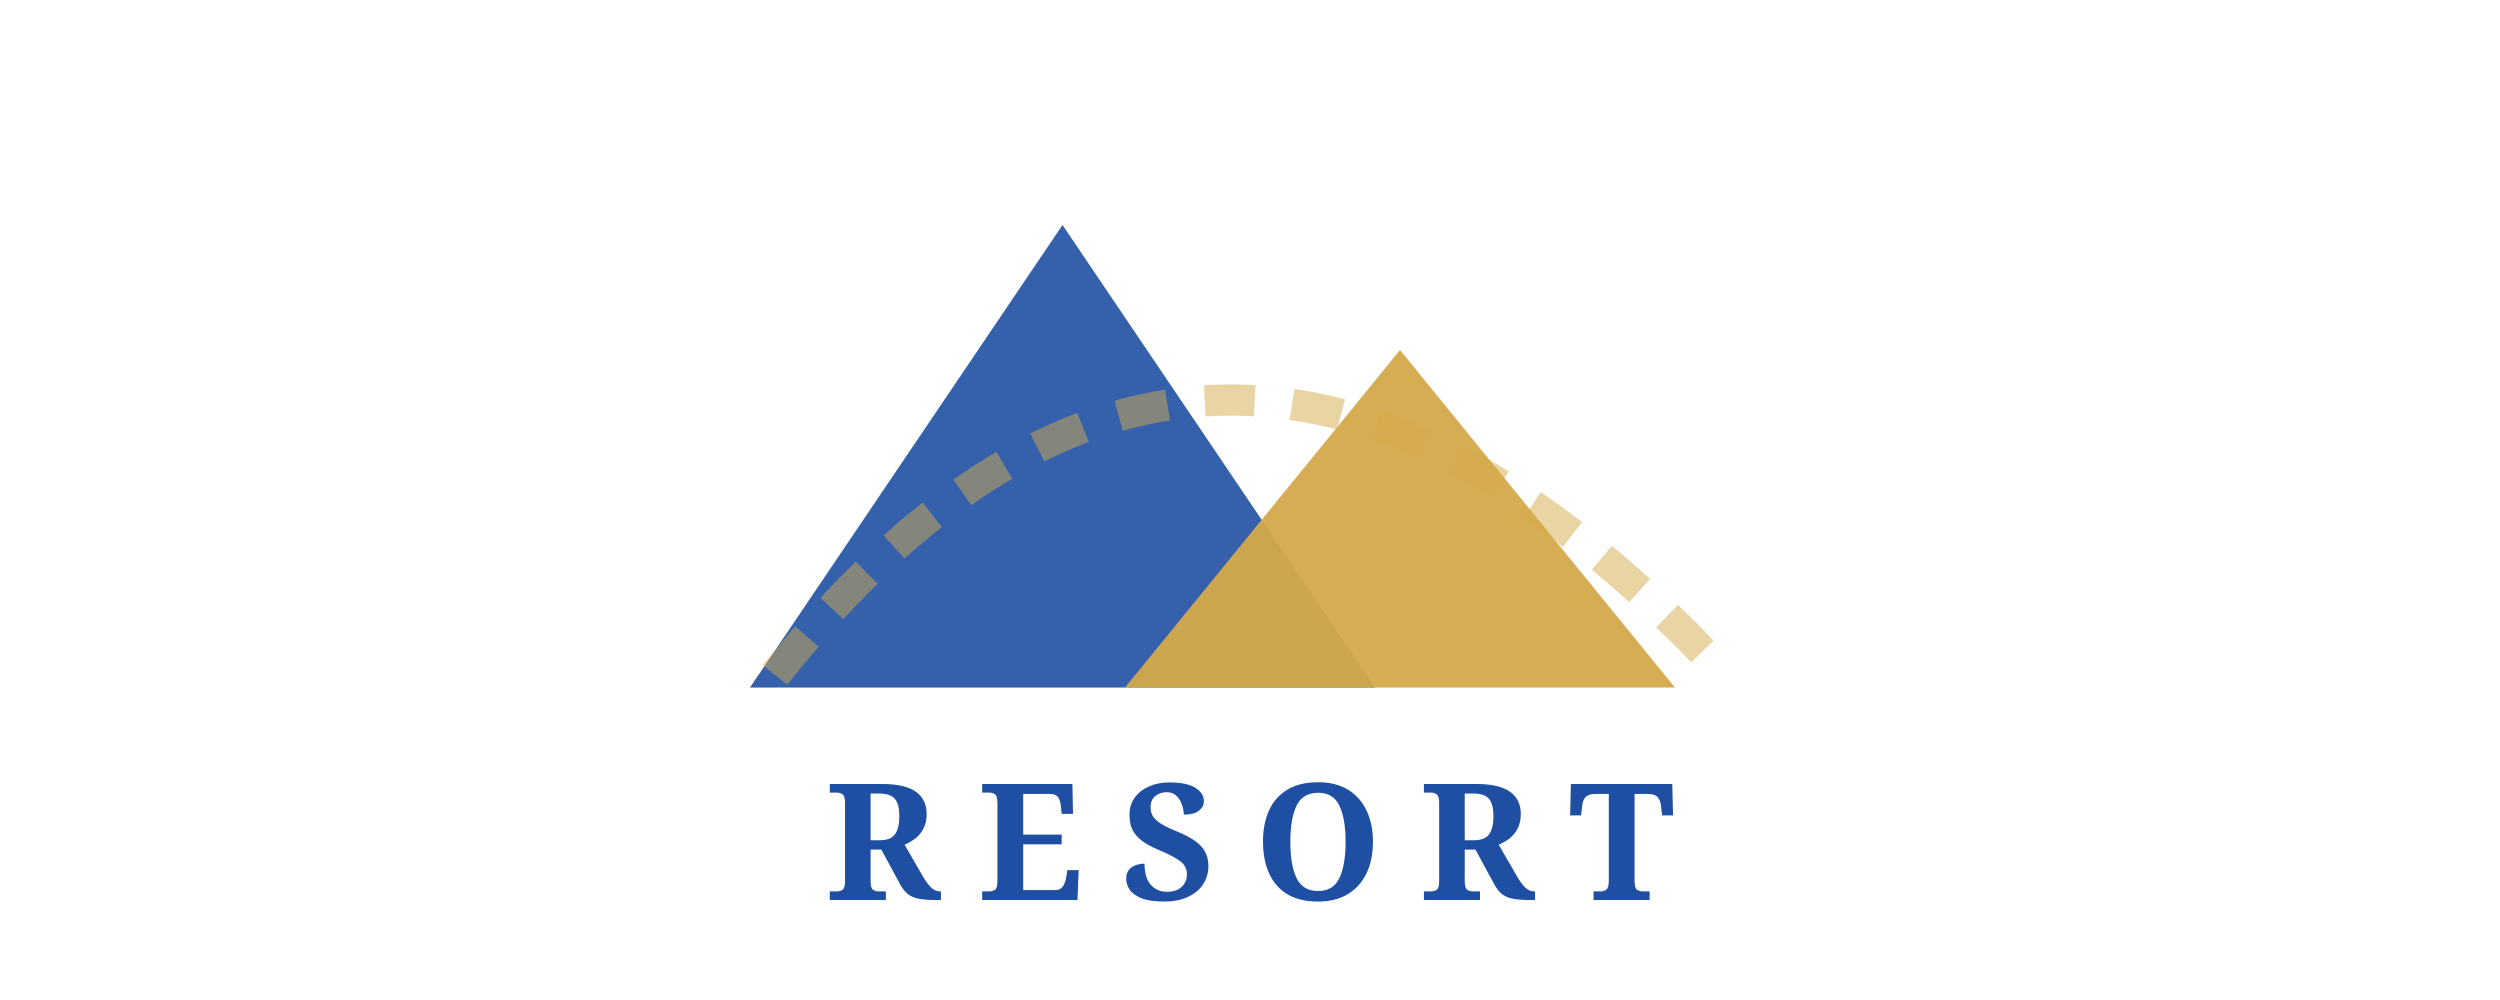
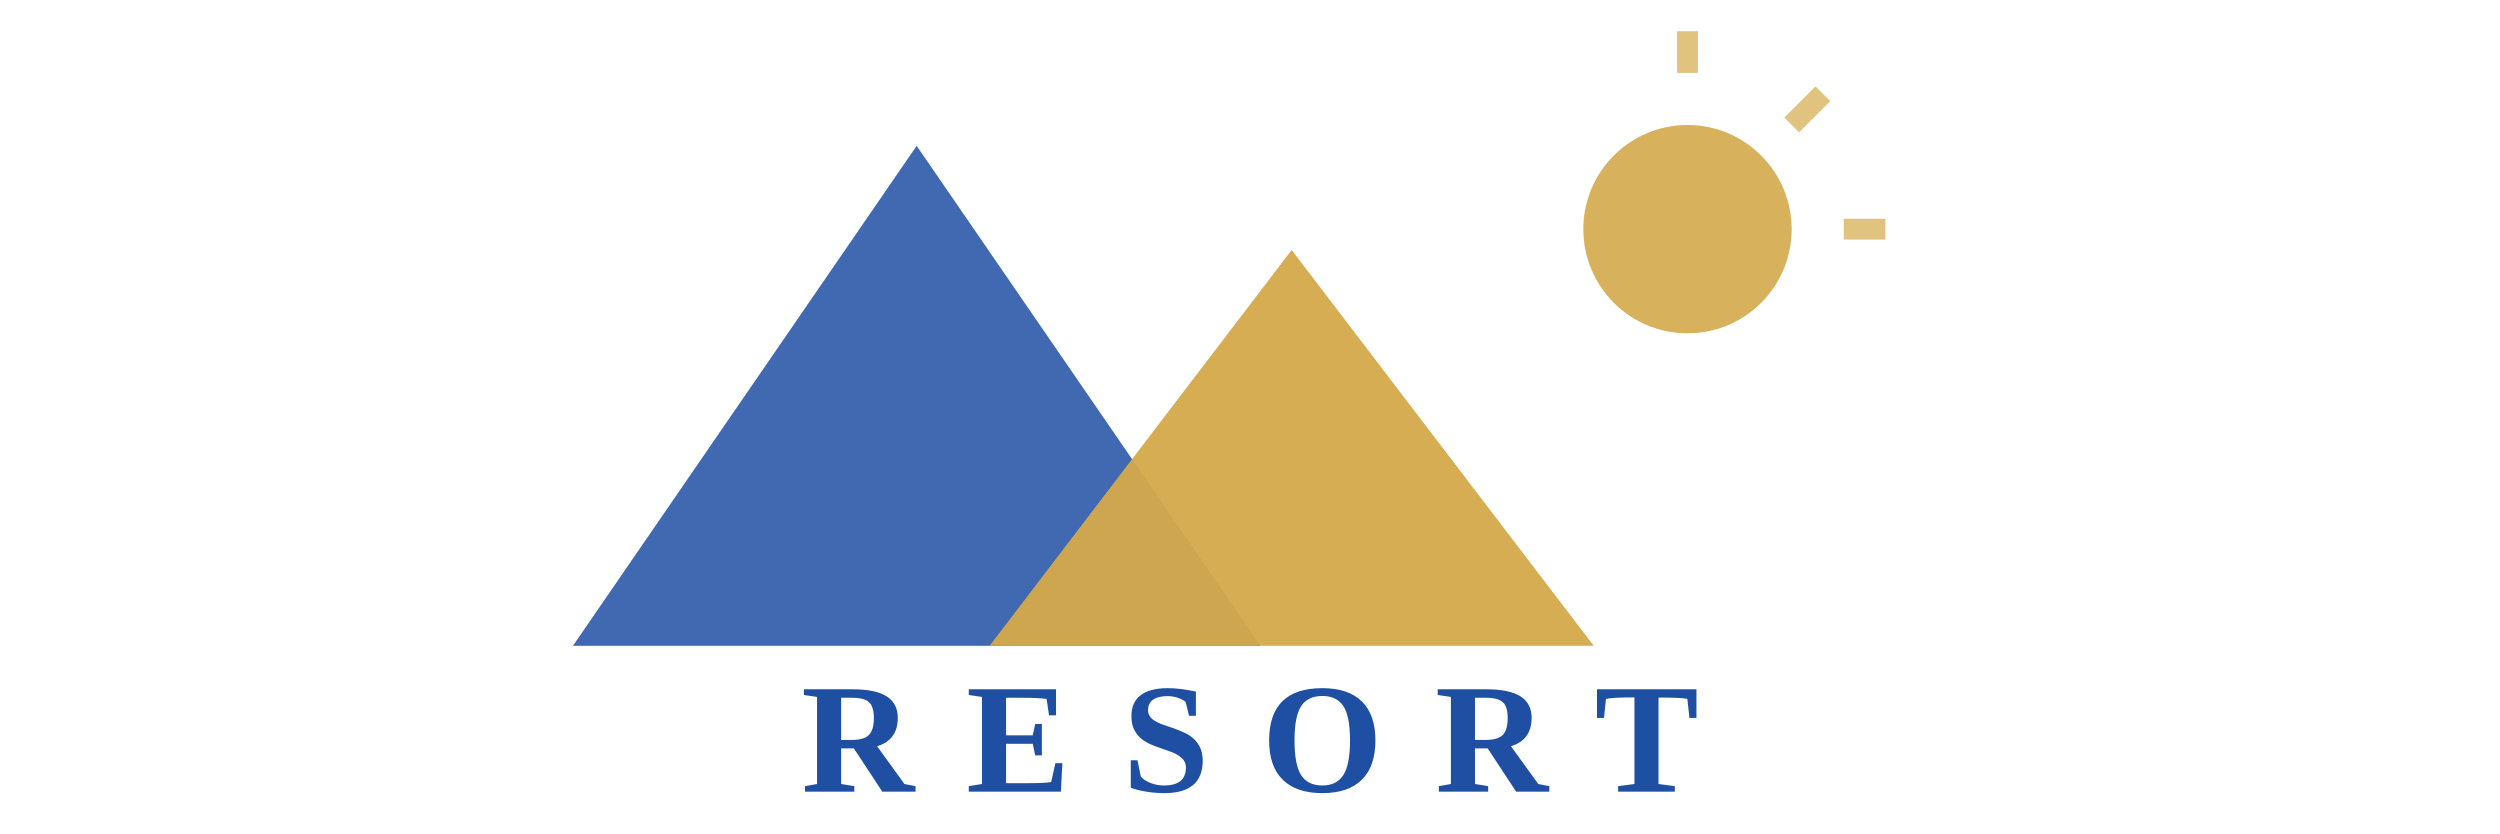
- <svg xmlns="http://www.w3.org/2000/svg" viewBox="0 0 200 80" width="200" height="80">
-   <polygon points="60,55 85,18 110,55" fill="#1e4fa3" opacity="0.9" />
-   <polygon points="90,55 112,28 134,55" fill="#d4a94a" opacity="0.95" />
-   <path d="M 62 54 Q 97 10 138 54" fill="none" stroke="#d4a94a" stroke-width="2.5" opacity="0.5" stroke-dasharray="4 3" />
-   <text x="100" y="72" text-anchor="middle" font-family="Georgia, serif" font-size="13" font-weight="700" fill="#1e4fa3" letter-spacing="3">RESORT</text>
+ <svg xmlns="http://www.w3.org/2000/svg" viewBox="0 0 240 80" width="240" height="80">
+   <polygon points="55,62 88,14 121,62" fill="#1e4fa3" opacity="0.85" />
+   <polygon points="95,62 124,24 153,62" fill="#d4a94a" opacity="0.95" />
+   <circle cx="162" cy="22" r="10" fill="#d4a94a" opacity="0.9" />
+   <line x1="162" y1="7" x2="162" y2="3" stroke="#d4a94a" stroke-width="2" opacity="0.7" />
+   <line x1="172" y1="12" x2="175" y2="9" stroke="#d4a94a" stroke-width="2" opacity="0.7" />
+   <line x1="177" y1="22" x2="181" y2="22" stroke="#d4a94a" stroke-width="2" opacity="0.7" />
+   <text x="120" y="76" text-anchor="middle" font-family="Georgia, 'Times New Roman', serif" font-size="15" font-weight="700" fill="#1e4fa3" letter-spacing="5">RESORT</text>
</svg>
